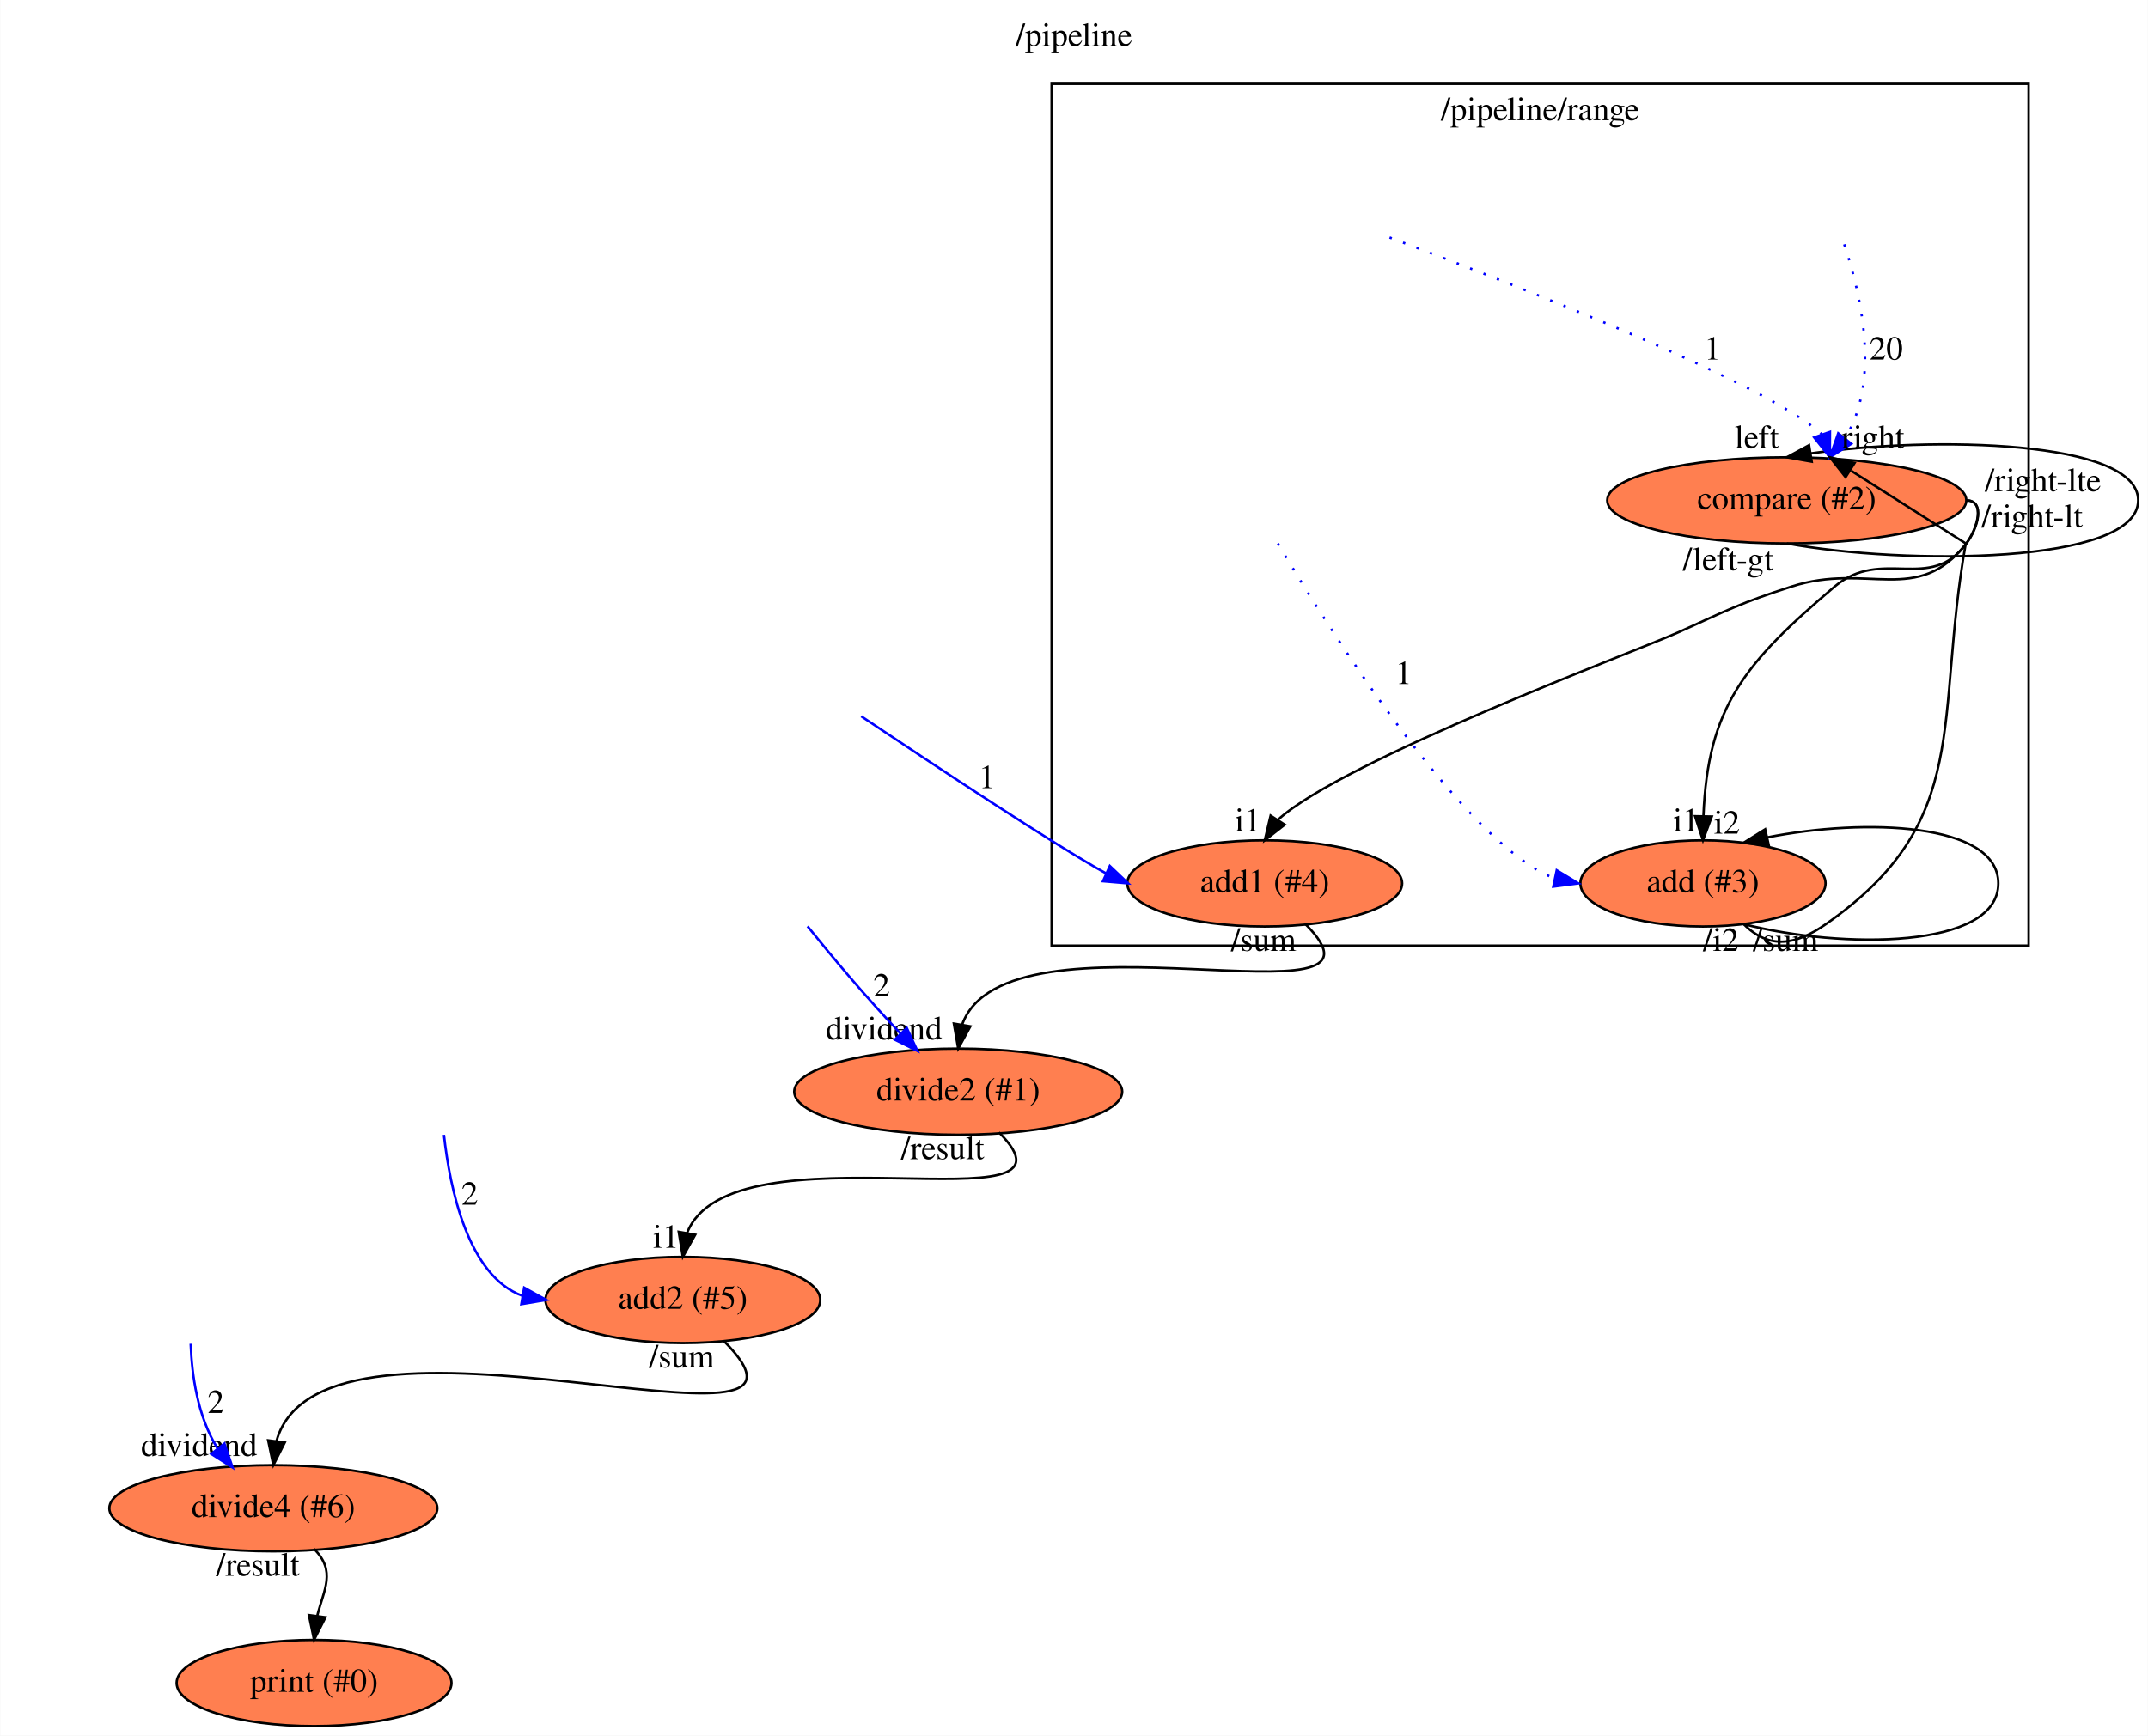
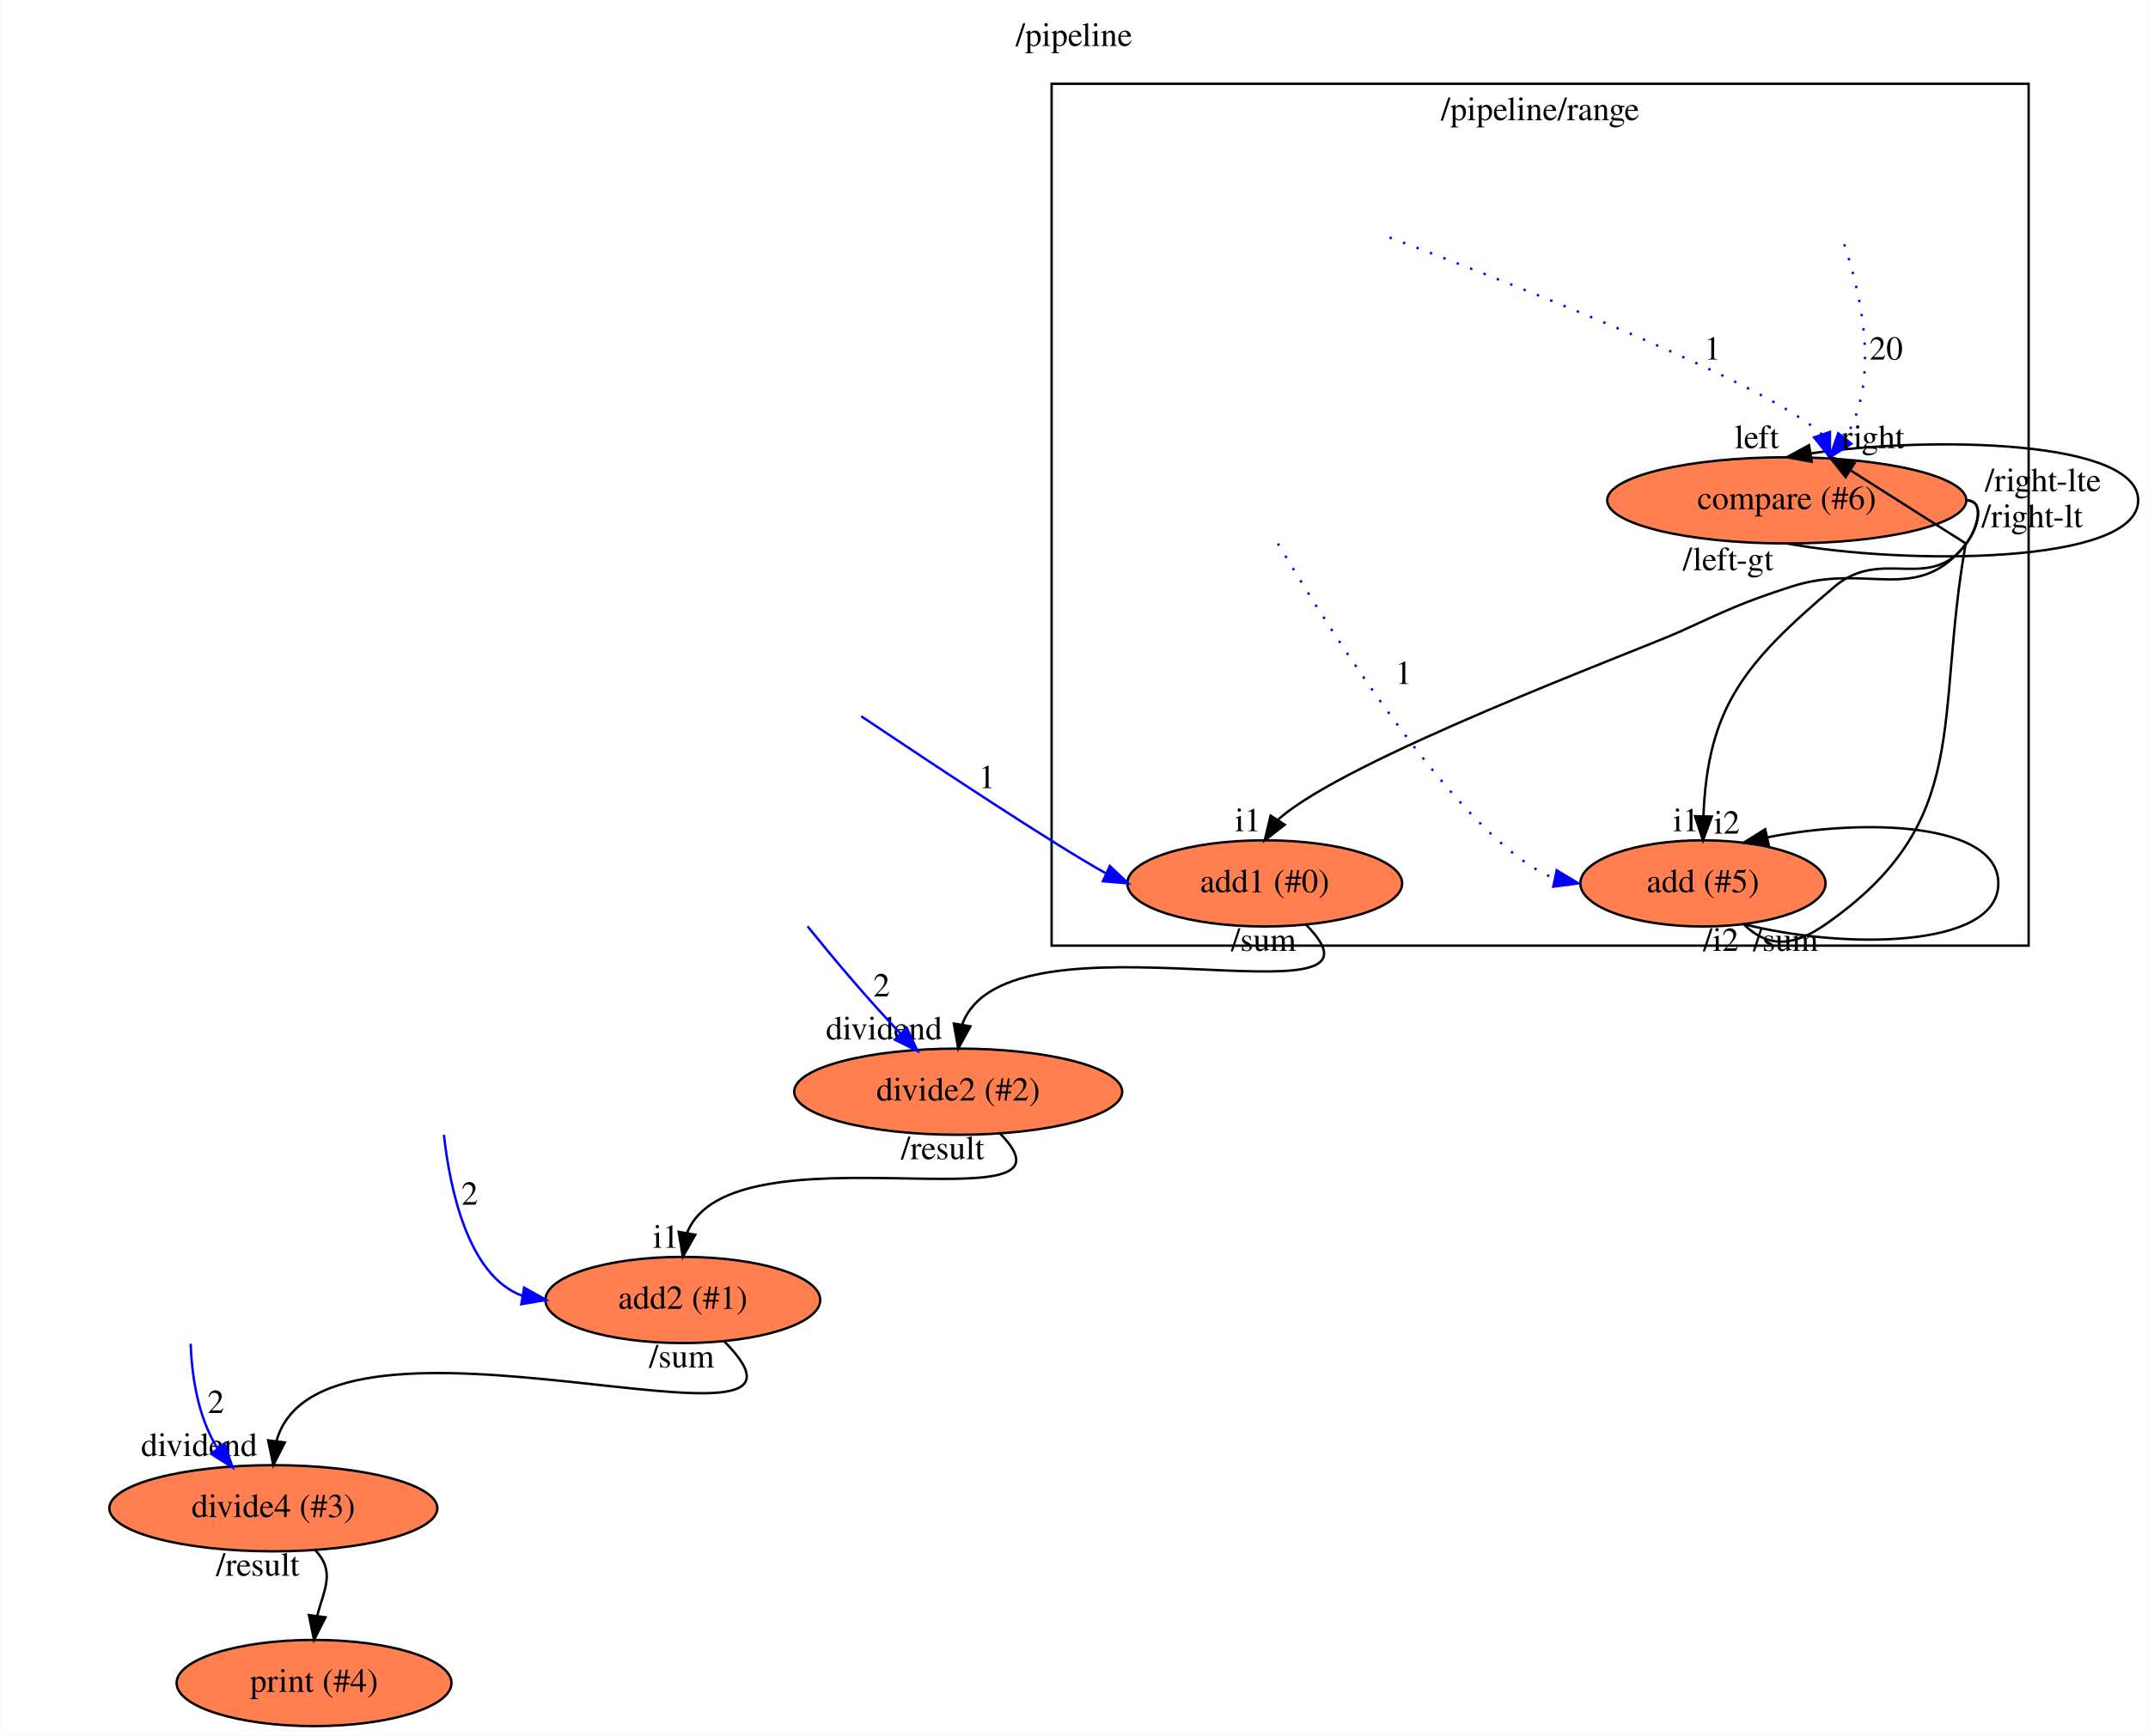
<svg xmlns="http://www.w3.org/2000/svg" xmlns:xlink="http://www.w3.org/1999/xlink" width="897pt" height="725pt" viewBox="0.00 0.00 896.79 725.00">
  <g id="graph0" class="graph" transform="scale(1 1) rotate(0) translate(4 721)">
    <polygon fill="#ffffff" stroke="transparent" points="-4,4 -4,-721 892.787,-721 892.787,4 -4,4" />
    <text text-anchor="middle" x="444.393" y="-701.8" font-family="Times,serif" font-size="14.00" fill="#000000">/pipeline</text>
    <g id="clust1" class="cluster">
      <polygon fill="none" stroke="#000000" points="435.043,-326 435.043,-686 843.043,-686 843.043,-326 435.043,-326" />
      <text text-anchor="middle" x="639.043" y="-670.8" font-family="Times,serif" font-size="14.00" fill="#000000">/pipeline/range</text>
    </g>
    <g id="node1" class="node">
      <g id="a_node1">
-         <a xlink:href="file:///home/travis/build/andrewdavidmackenzie/flow/flowstdlib/control/compare_switch/compare_switch.html" xlink:title="compare (#2)">
+         <a xlink:href="file:///home/travis/build/andrewdavidmackenzie/flow/flowstdlib/control/compare_switch/compare_switch.html" xlink:title="compare (#6)">
          <ellipse fill="#ff7f50" stroke="#000000" cx="742.043" cy="-512" rx="74.987" ry="18" />
-           <text text-anchor="middle" x="742.043" y="-508.3" font-family="Times,serif" font-size="14.00" fill="#000000">compare (#2)</text>
+           <text text-anchor="middle" x="742.043" y="-508.3" font-family="Times,serif" font-size="14.00" fill="#000000">compare (#6)</text>
        </a>
      </g>
    </g>
    <g id="edge4" class="edge">
      <path fill="none" stroke="#000000" d="M742.043,-494C790.958,-485 888.787,-485 888.787,-512 888.787,-537.26 803.162,-538.888 752.072,-531.623" />
      <polygon fill="#000000" stroke="#000000" points="752.474,-528.143 742.043,-530 751.356,-535.053 752.474,-528.143" />
      <text text-anchor="middle" x="729.543" y="-533.8" font-family="Times,serif" font-size="14.00" fill="#000000">left</text>
      <text text-anchor="middle" x="717.543" y="-482.8" font-family="Times,serif" font-size="14.00" fill="#000000">/left-gt</text>
    </g>
    <g id="node4" class="node">
      <g id="a_node4">
-         <a xlink:href="file:///home/travis/build/andrewdavidmackenzie/flow/flowstdlib/math/add/add.html" xlink:title="add1 (#4)">
+         <a xlink:href="file:///home/travis/build/andrewdavidmackenzie/flow/flowstdlib/math/add/add.html" xlink:title="add1 (#0)">
          <ellipse fill="#ff7f50" stroke="#000000" cx="524.043" cy="-352" rx="57.391" ry="18" />
-           <text text-anchor="middle" x="524.043" y="-348.3" font-family="Times,serif" font-size="14.00" fill="#000000">add1 (#4)</text>
+           <text text-anchor="middle" x="524.043" y="-348.3" font-family="Times,serif" font-size="14.00" fill="#000000">add1 (#0)</text>
        </a>
      </g>
    </g>
    <g id="edge3" class="edge">
      <path fill="none" stroke="#000000" d="M817.043,-512C825.043,-512 821.977,-500.298 817.043,-494 796.436,-467.694 775.836,-486.288 744.043,-476 722.606,-469.063 717.569,-466.291 697.043,-457 679.662,-449.132 557.081,-403.729 529.531,-378.543" />
      <polygon fill="#000000" stroke="#000000" points="532.393,-376.522 524.043,-370 526.504,-380.305 532.393,-376.522" />
      <text text-anchor="middle" x="517.043" y="-373.8" font-family="Times,serif" font-size="14.00" fill="#000000">i1</text>
      <text text-anchor="middle" x="849.043" y="-515.8" font-family="Times,serif" font-size="14.00" fill="#000000">/right-lte</text>
    </g>
    <g id="node5" class="node">
      <g id="a_node5">
-         <a xlink:href="file:///home/travis/build/andrewdavidmackenzie/flow/flowstdlib/math/add/add.html" xlink:title="add (#3)">
+         <a xlink:href="file:///home/travis/build/andrewdavidmackenzie/flow/flowstdlib/math/add/add.html" xlink:title="add (#5)">
          <ellipse fill="#ff7f50" stroke="#000000" cx="707.043" cy="-352" rx="51.191" ry="18" />
-           <text text-anchor="middle" x="707.043" y="-348.3" font-family="Times,serif" font-size="14.00" fill="#000000">add (#3)</text>
+           <text text-anchor="middle" x="707.043" y="-348.3" font-family="Times,serif" font-size="14.00" fill="#000000">add (#5)</text>
        </a>
      </g>
    </g>
    <g id="edge5" class="edge">
      <path fill="none" stroke="#000000" d="M817.043,-512C825.043,-512 821.739,-500.477 817.043,-494 801.947,-473.176 781.645,-492.652 762.043,-476 724.28,-443.919 709.09,-425.61 707.239,-380.132" />
      <polygon fill="#000000" stroke="#000000" points="710.736,-379.93 707.043,-370 703.737,-380.066 710.736,-379.93" />
      <text text-anchor="middle" x="700.043" y="-373.8" font-family="Times,serif" font-size="14.00" fill="#000000">i1</text>
      <text text-anchor="middle" x="844.543" y="-500.8" font-family="Times,serif" font-size="14.00" fill="#000000">/right-lt</text>
    </g>
    <g id="edge1" class="edge">
      <path fill="none" stroke="#0000ff" stroke-dasharray="1,5" d="M766.048,-618.956C773.179,-597.548 781.247,-561.759 766.321,-537.899" />
      <polygon fill="#0000ff" stroke="#0000ff" points="769.005,-535.651 760.043,-530 763.525,-540.006 769.005,-535.651" />
      <text text-anchor="middle" x="783.543" y="-570.8" font-family="Times,serif" font-size="14.00" fill="#000000">20</text>
    </g>
    <g id="edge2" class="edge">
      <path fill="none" stroke="#0000ff" stroke-dasharray="1,5" d="M576.181,-621.819C633.953,-600.039 734.564,-560.273 756.749,-539.533" />
      <polygon fill="#0000ff" stroke="#0000ff" points="760.085,-540.595 760.043,-530 753.469,-538.308 760.085,-540.595" />
      <text text-anchor="middle" x="711.043" y="-570.8" font-family="Times,serif" font-size="14.00" fill="#000000">1</text>
    </g>
    <g id="node8" class="node">
      <g id="a_node8">
-         <a xlink:href="file:///home/travis/build/andrewdavidmackenzie/flow/flowstdlib/math/divide/divide.html" xlink:title="divide2 (#1)">
+         <a xlink:href="file:///home/travis/build/andrewdavidmackenzie/flow/flowstdlib/math/divide/divide.html" xlink:title="divide2 (#2)">
          <ellipse fill="#ff7f50" stroke="#000000" cx="396.043" cy="-265" rx="68.489" ry="18" />
-           <text text-anchor="middle" x="396.043" y="-261.3" font-family="Times,serif" font-size="14.00" fill="#000000">divide2 (#1)</text>
+           <text text-anchor="middle" x="396.043" y="-261.3" font-family="Times,serif" font-size="14.00" fill="#000000">divide2 (#2)</text>
        </a>
      </g>
    </g>
    <g id="edge10" class="edge">
      <path fill="none" stroke="#000000" d="M541.043,-335C586.807,-289.237 416.474,-344.706 397.707,-293.076" />
      <polygon fill="#000000" stroke="#000000" points="401.126,-292.296 396.043,-283 394.22,-293.437 401.126,-292.296" />
      <text text-anchor="middle" x="365.043" y="-286.8" font-family="Times,serif" font-size="14.00" fill="#000000">dividend</text>
      <text text-anchor="middle" x="523.543" y="-323.8" font-family="Times,serif" font-size="14.00" fill="#000000">/sum</text>
    </g>
    <g id="edge8" class="edge">
      <path fill="none" stroke="#000000" d="M724.043,-335C734.837,-324.206 745.872,-326.263 758.389,-335 820.119,-378.09 803.606,-419.881 816.787,-494 816.787,-494 784.869,-514.25 768.909,-524.375" />
      <polygon fill="#000000" stroke="#000000" points="766.612,-521.687 760.043,-530 770.362,-527.598 766.612,-521.687" />
      <text text-anchor="middle" x="778.043" y="-533.8" font-family="Times,serif" font-size="14.00" fill="#000000">right</text>
      <text text-anchor="middle" x="741.543" y="-323.8" font-family="Times,serif" font-size="14.00" fill="#000000">/sum</text>
    </g>
    <g id="edge7" class="edge">
      <path fill="none" stroke="#000000" d="M724.043,-335C765.158,-324.5 830.389,-324.5 830.389,-352 830.389,-377.405 774.717,-379.34 733.819,-371.209" />
      <polygon fill="#000000" stroke="#000000" points="734.569,-367.79 724.043,-369 733.026,-374.618 734.569,-367.79" />
      <text text-anchor="middle" x="717.043" y="-372.8" font-family="Times,serif" font-size="14.00" fill="#000000">i2</text>
      <text text-anchor="middle" x="714.543" y="-323.8" font-family="Times,serif" font-size="14.00" fill="#000000">/i2</text>
    </g>
    <g id="edge6" class="edge">
      <path fill="none" stroke="#0000ff" stroke-dasharray="1,5" d="M529.543,-493.957C552.373,-455.709 607.483,-368.777 644.977,-354.118" />
      <polygon fill="#0000ff" stroke="#0000ff" points="645.978,-357.484 655.043,-352 644.537,-350.634 645.978,-357.484" />
      <text text-anchor="middle" x="582.043" y="-435.3" font-family="Times,serif" font-size="14.00" fill="#000000">1</text>
    </g>
    <g id="edge9" class="edge">
      <path fill="none" stroke="#0000ff" d="M355.538,-421.812C386.416,-401.112 436.901,-367.68 457.904,-356.102" />
      <polygon fill="#0000ff" stroke="#0000ff" points="459.353,-359.288 467.043,-352 456.487,-352.902 459.353,-359.288" />
      <text text-anchor="middle" x="408.043" y="-391.8" font-family="Times,serif" font-size="14.00" fill="#000000">1</text>
    </g>
    <g id="node10" class="node">
      <g id="a_node10">
-         <a xlink:href="file:///home/travis/build/andrewdavidmackenzie/flow/flowstdlib/math/add/add.html" xlink:title="add2 (#5)">
+         <a xlink:href="file:///home/travis/build/andrewdavidmackenzie/flow/flowstdlib/math/add/add.html" xlink:title="add2 (#1)">
          <ellipse fill="#ff7f50" stroke="#000000" cx="281.043" cy="-178" rx="57.391" ry="18" />
-           <text text-anchor="middle" x="281.043" y="-174.3" font-family="Times,serif" font-size="14.00" fill="#000000">add2 (#5)</text>
+           <text text-anchor="middle" x="281.043" y="-174.3" font-family="Times,serif" font-size="14.00" fill="#000000">add2 (#1)</text>
        </a>
      </g>
    </g>
    <g id="edge12" class="edge">
      <path fill="none" stroke="#000000" d="M413.043,-248C455.017,-206.026 300.978,-252.878 282.782,-205.905" />
      <polygon fill="#000000" stroke="#000000" points="286.22,-205.244 281.043,-196 279.325,-206.455 286.22,-205.244" />
      <text text-anchor="middle" x="274.043" y="-199.8" font-family="Times,serif" font-size="14.00" fill="#000000">i1</text>
      <text text-anchor="middle" x="389.543" y="-236.8" font-family="Times,serif" font-size="14.00" fill="#000000">/result</text>
    </g>
    <g id="edge11" class="edge">
      <path fill="none" stroke="#0000ff" d="M333.125,-334.08C343.207,-321.576 357.501,-304.472 371.954,-289.277" />
      <polygon fill="#0000ff" stroke="#0000ff" points="374.572,-291.605 379.043,-282 369.558,-286.72 374.572,-291.605" />
      <text text-anchor="middle" x="364.043" y="-304.8" font-family="Times,serif" font-size="14.00" fill="#000000">2</text>
    </g>
    <g id="node12" class="node">
      <g id="a_node12">
-         <a xlink:href="file:///home/travis/build/andrewdavidmackenzie/flow/flowstdlib/math/divide/divide.html" xlink:title="divide4 (#6)">
+         <a xlink:href="file:///home/travis/build/andrewdavidmackenzie/flow/flowstdlib/math/divide/divide.html" xlink:title="divide4 (#3)">
          <ellipse fill="#ff7f50" stroke="#000000" cx="110.043" cy="-91" rx="68.489" ry="18" />
-           <text text-anchor="middle" x="110.043" y="-87.3" font-family="Times,serif" font-size="14.00" fill="#000000">divide4 (#6)</text>
+           <text text-anchor="middle" x="110.043" y="-87.3" font-family="Times,serif" font-size="14.00" fill="#000000">divide4 (#3)</text>
        </a>
      </g>
    </g>
    <g id="edge14" class="edge">
      <path fill="none" stroke="#000000" d="M298.043,-161C356.71,-102.333 130.894,-187.734 111.38,-119.19" />
      <polygon fill="#000000" stroke="#000000" points="114.814,-118.46 110.043,-109 107.873,-119.37 114.814,-118.46" />
      <text text-anchor="middle" x="79.043" y="-112.8" font-family="Times,serif" font-size="14.00" fill="#000000">dividend</text>
      <text text-anchor="middle" x="280.543" y="-149.8" font-family="Times,serif" font-size="14.00" fill="#000000">/sum</text>
    </g>
    <g id="edge13" class="edge">
      <path fill="none" stroke="#0000ff" d="M181.272,-246.974C183.766,-224.477 191.314,-187.946 214.127,-179.693" />
      <polygon fill="#0000ff" stroke="#0000ff" points="214.775,-183.133 224.043,-178 213.597,-176.233 214.775,-183.133" />
      <text text-anchor="middle" x="192.043" y="-217.8" font-family="Times,serif" font-size="14.00" fill="#000000">2</text>
    </g>
    <g id="node14" class="node">
      <g id="a_node14">
-         <a xlink:href="file:///home/travis/build/andrewdavidmackenzie/flow/flowr/src/lib/flowruntime/stdio/stdout.html" xlink:title="print (#0)">
+         <a xlink:href="file:///home/travis/build/andrewdavidmackenzie/flow/flowr/src/lib/flowruntime/stdio/stdout.html" xlink:title="print (#4)">
          <ellipse fill="#ff7f50" stroke="#000000" cx="127.043" cy="-18" rx="57.391" ry="18" />
-           <text text-anchor="middle" x="127.043" y="-14.3" font-family="Times,serif" font-size="14.00" fill="#000000">print (#0)</text>
+           <text text-anchor="middle" x="127.043" y="-14.3" font-family="Times,serif" font-size="14.00" fill="#000000">print (#4)</text>
        </a>
      </g>
    </g>
    <g id="edge16" class="edge">
      <path fill="none" stroke="#000000" d="M127.043,-74C136.373,-64.67 131.125,-57.033 128.383,-46.085" />
      <polygon fill="#000000" stroke="#000000" points="131.829,-45.452 127.043,-36 124.89,-46.374 131.829,-45.452" />
      <text text-anchor="middle" x="103.543" y="-62.8" font-family="Times,serif" font-size="14.00" fill="#000000">/result</text>
    </g>
    <g id="edge15" class="edge">
      <path fill="none" stroke="#0000ff" d="M75.514,-159.694C75.981,-146.731 78.373,-129.354 86.686,-116.06" />
      <polygon fill="#0000ff" stroke="#0000ff" points="89.598,-118.019 93.043,-108 84.102,-113.684 89.598,-118.019" />
      <text text-anchor="middle" x="86.043" y="-130.8" font-family="Times,serif" font-size="14.00" fill="#000000">2</text>
    </g>
  </g>
</svg>
